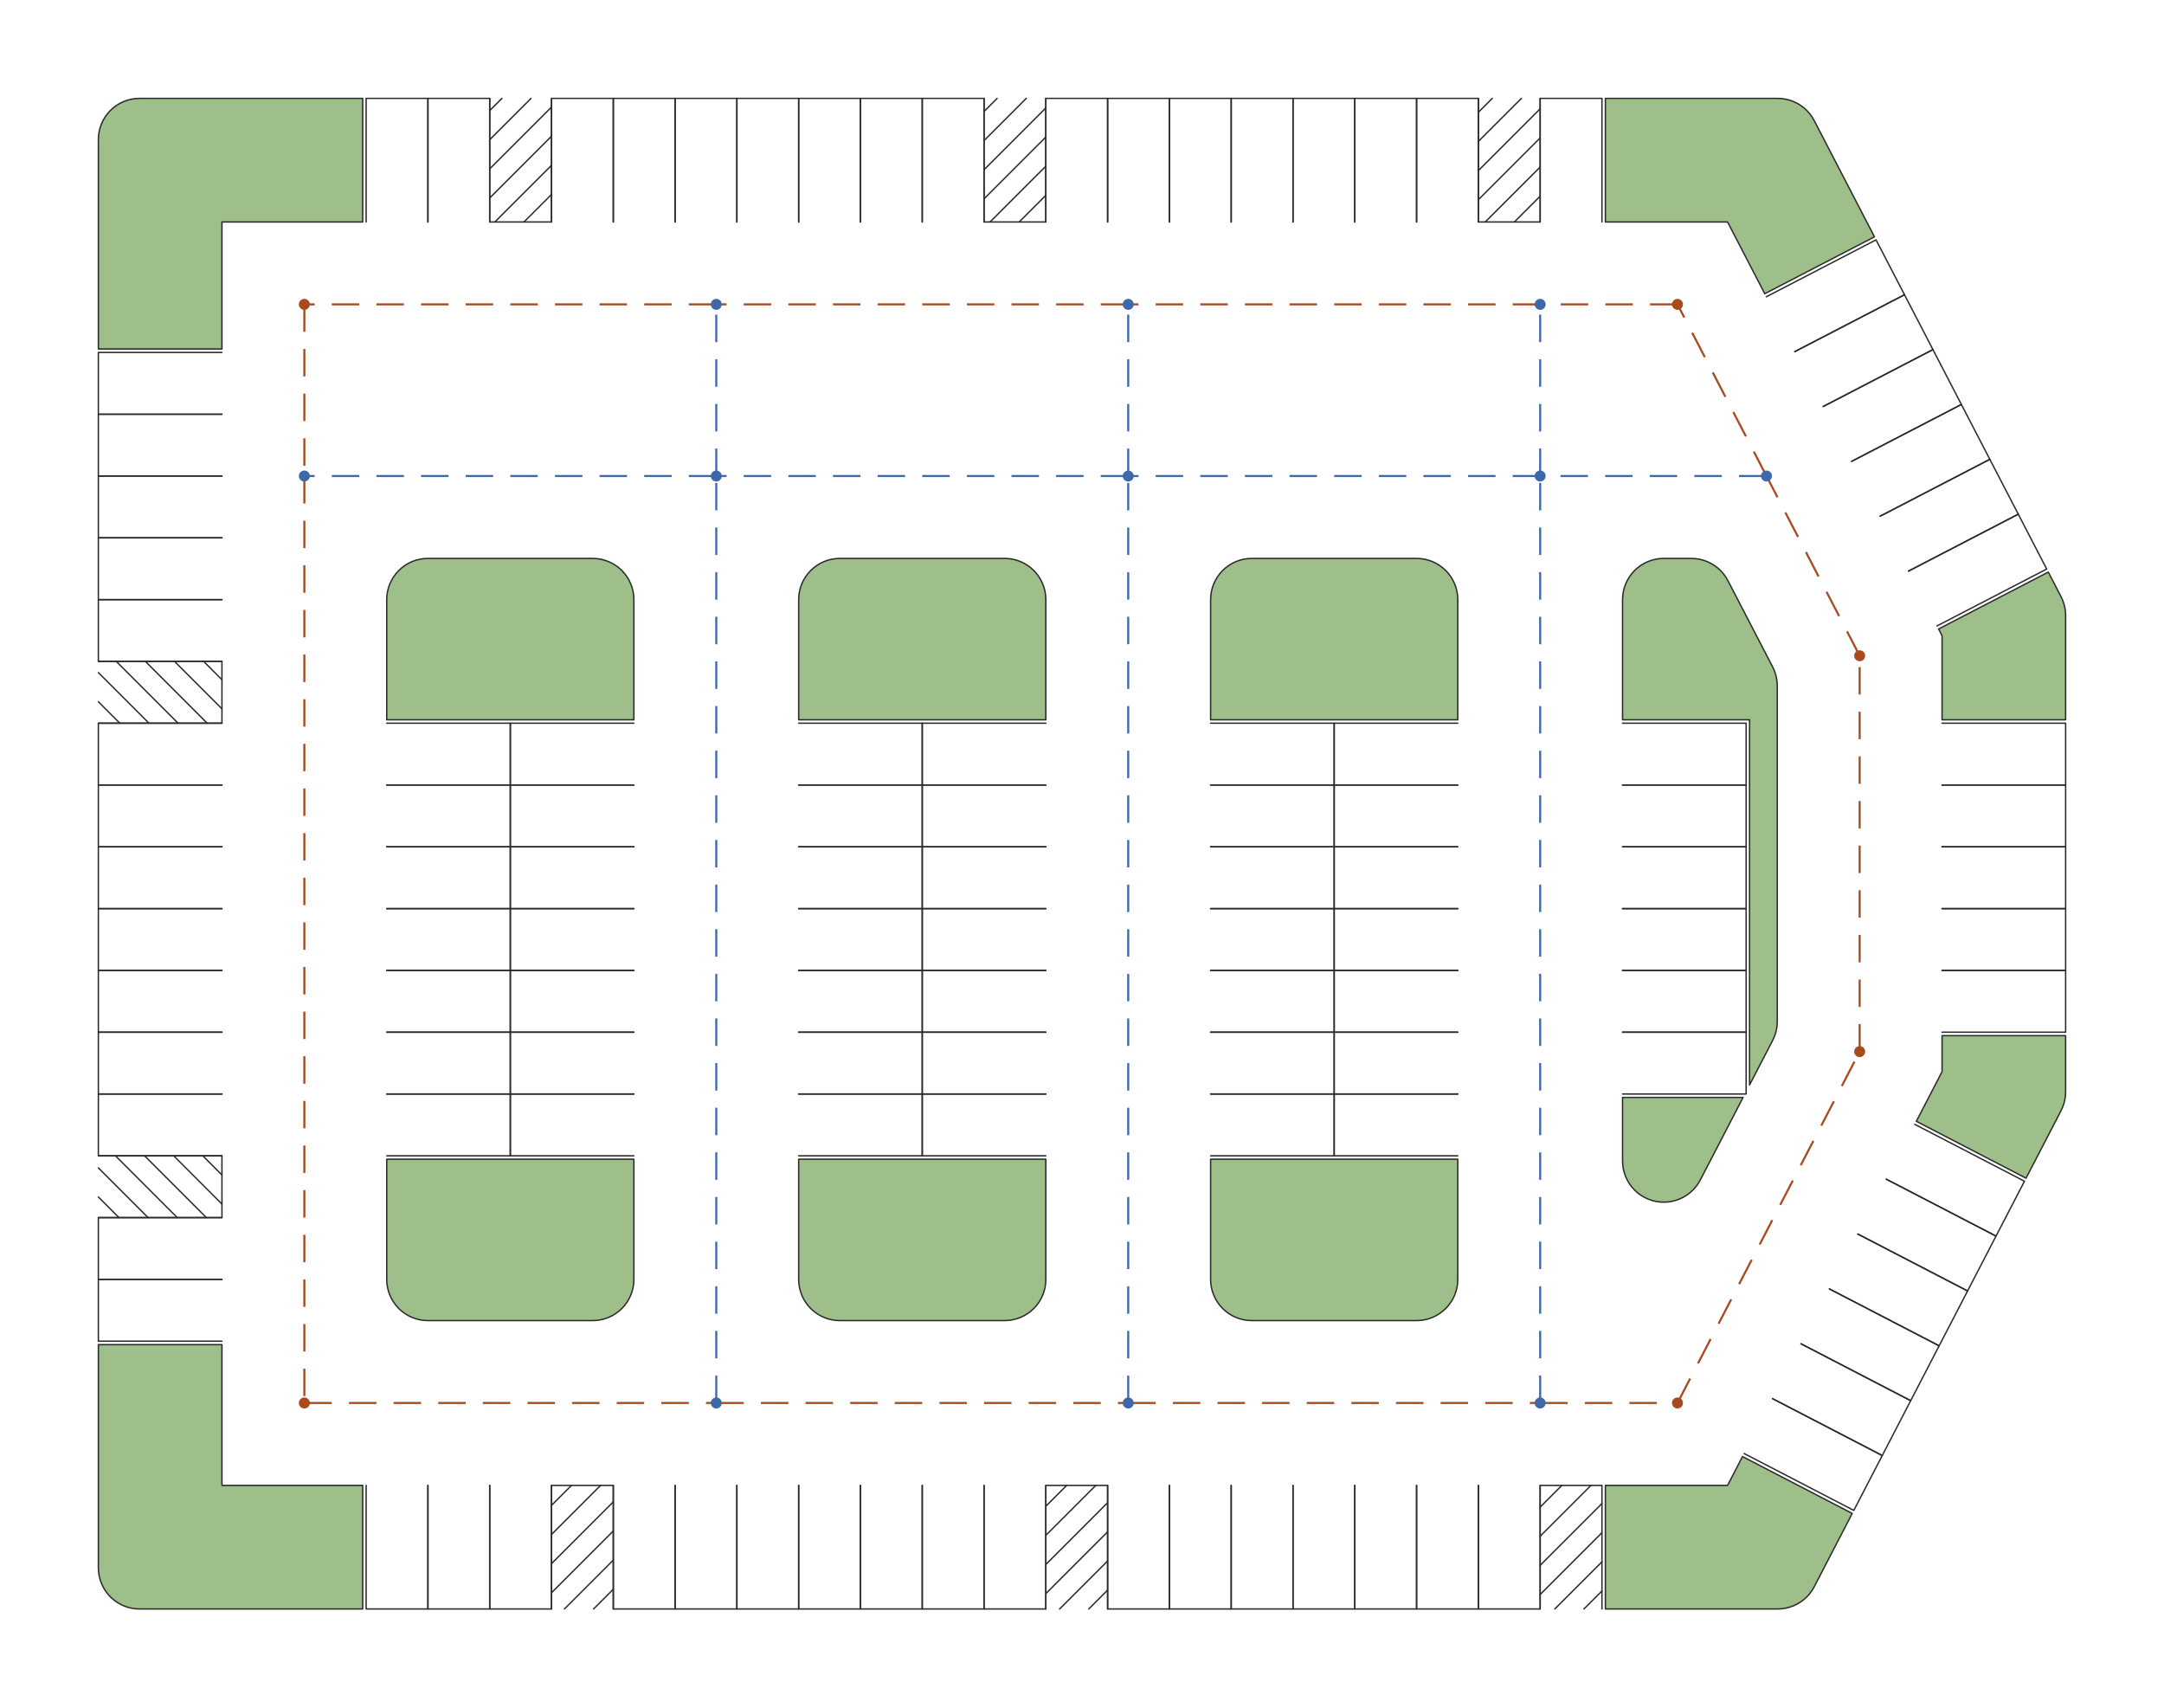
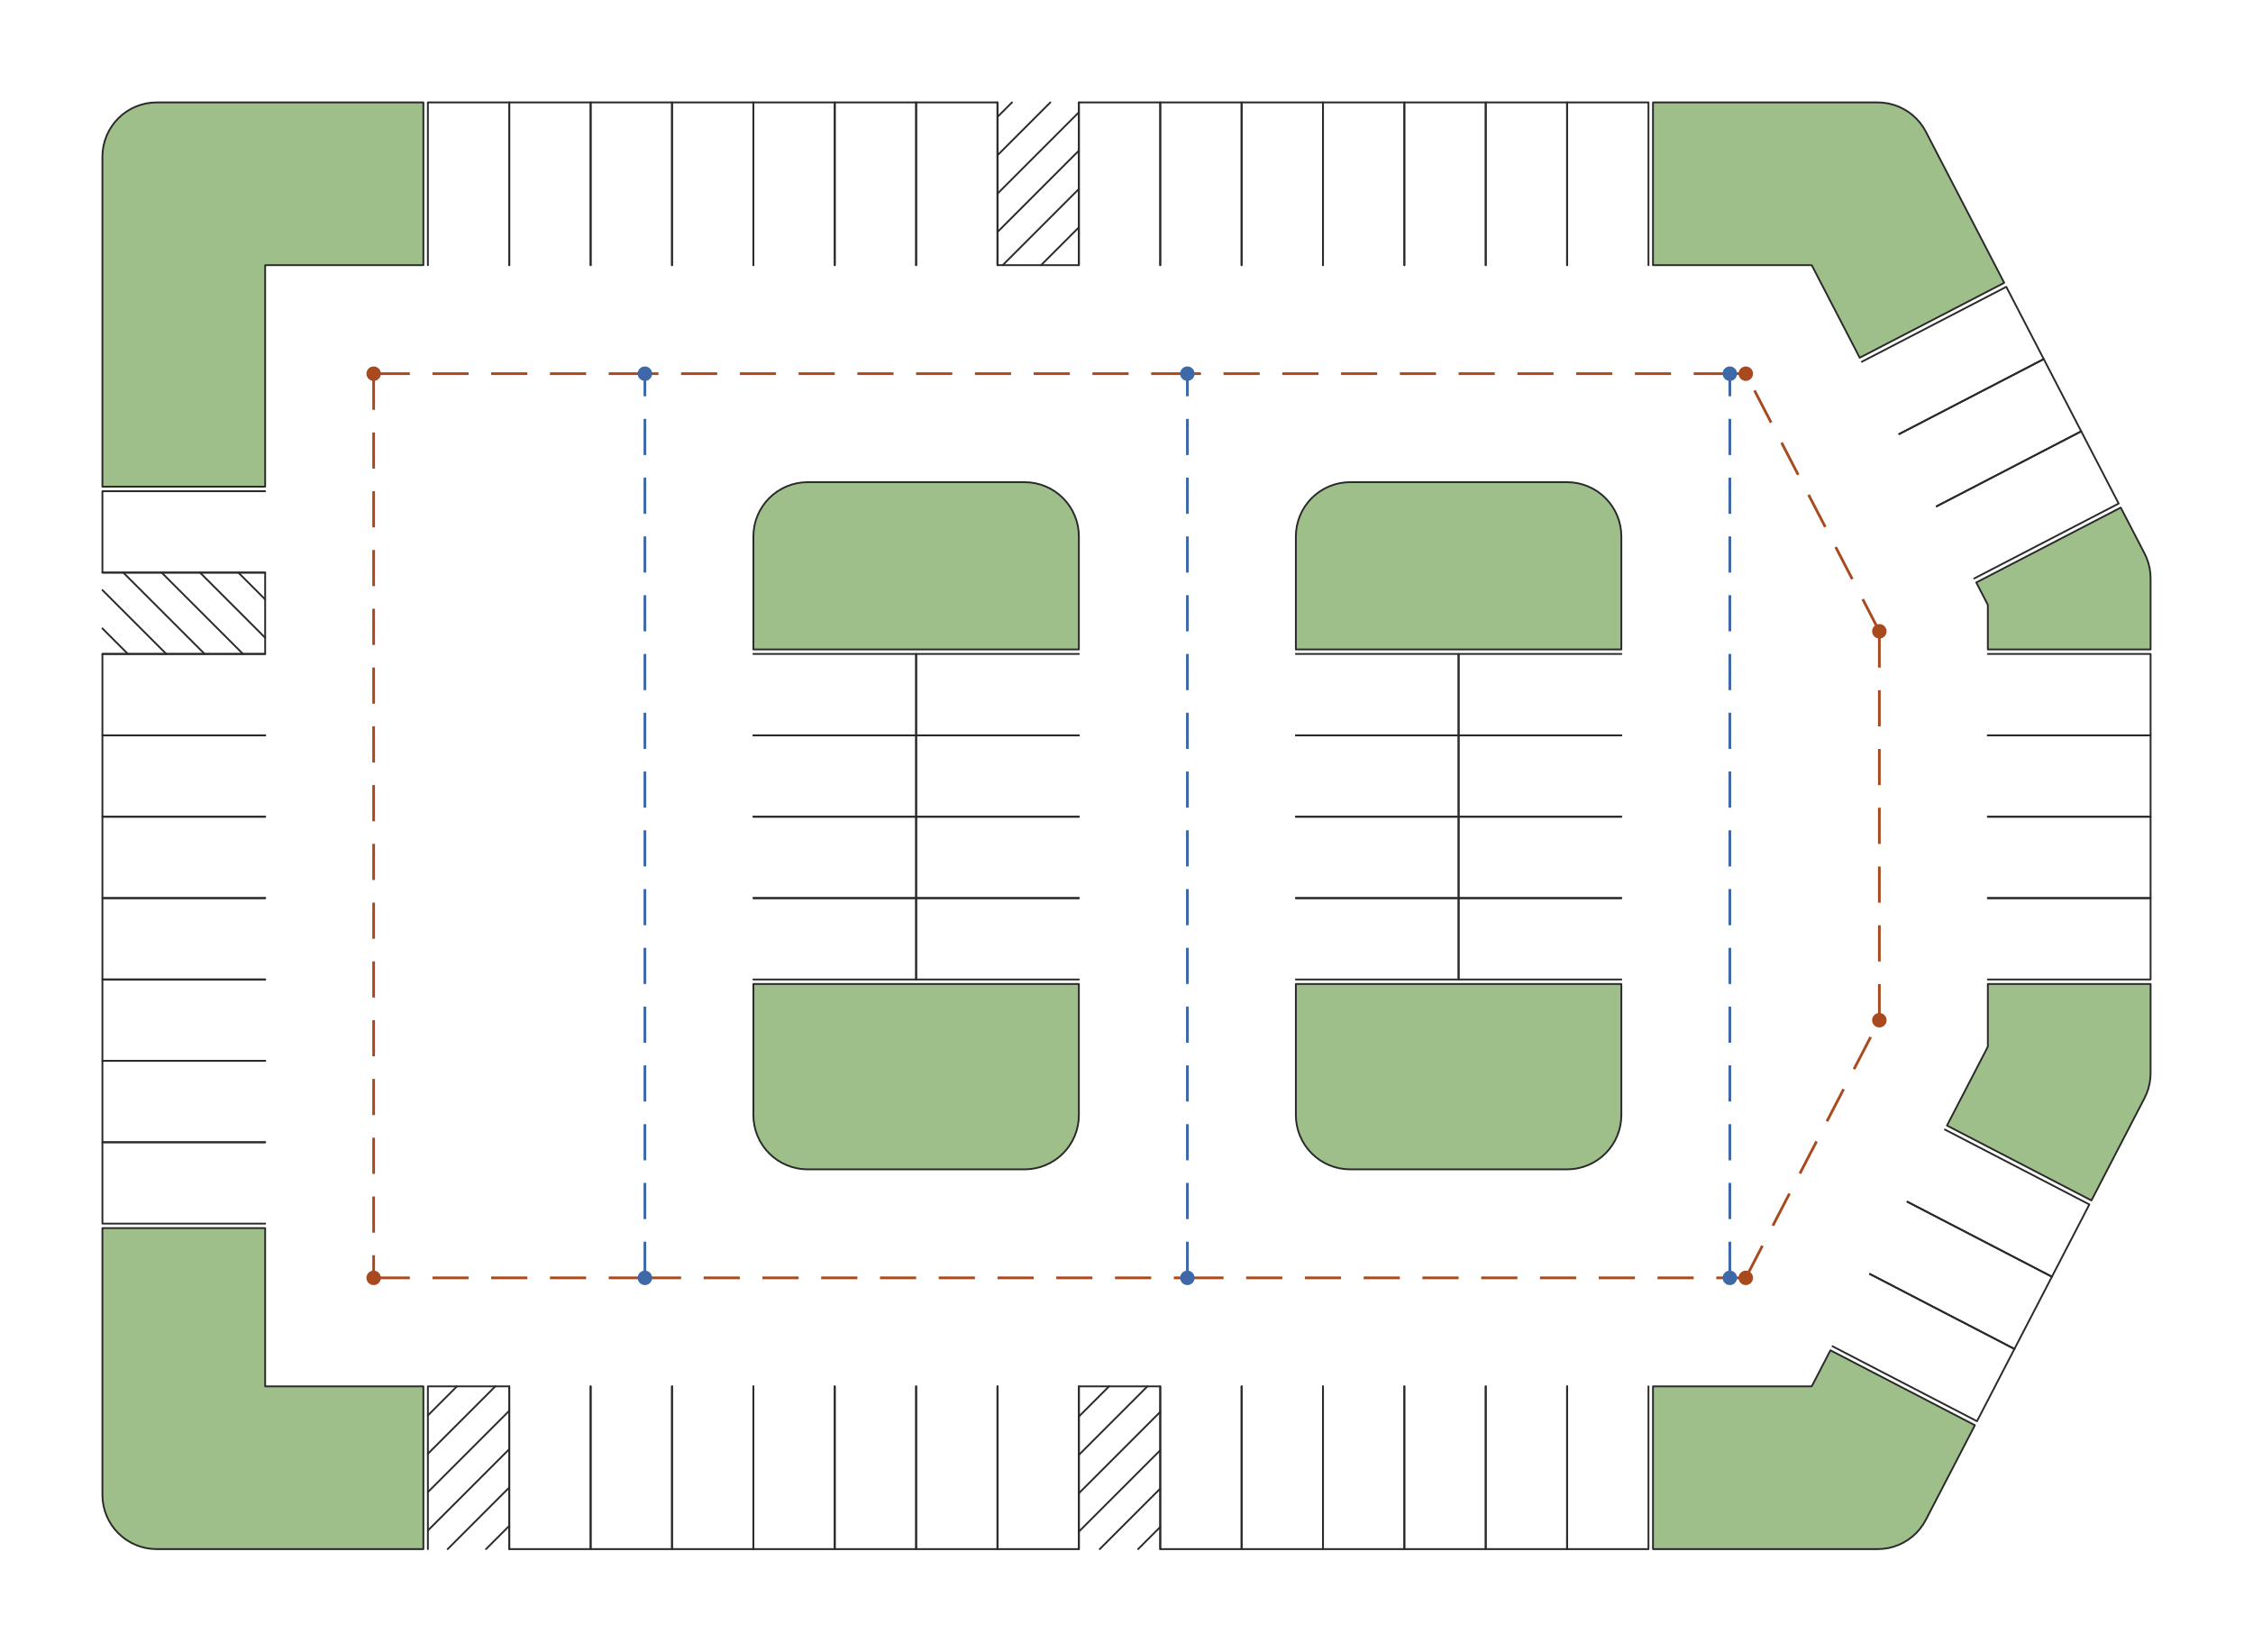
- <svg xmlns="http://www.w3.org/2000/svg" width="630.380" height="497.307" viewBox="-44.327 -44.327 315.190 248.654" preserveAspectRatio="xMidYMid meet">
+ <svg xmlns="http://www.w3.org/2000/svg" width="498.380" height="365.307" viewBox="-11.327 -11.327 249.190 182.654" preserveAspectRatio="xMidYMid meet">
  <style>polygon,polyline,line,path{vector-effect:non-scaling-stroke}</style>
  <defs>
    <marker id="arrow-i" viewBox="0 0 10 10" refX="10" refY="5" markerWidth="6" markerHeight="6" orient="auto-start-reverse">
      <path d="M0 0L10 5L0 10z" fill="#3e68a8" />
    </marker>
    <marker id="arrow-p" viewBox="0 0 10 10" refX="10" refY="5" markerWidth="6" markerHeight="6" orient="auto-start-reverse">
      <path d="M0 0L10 5L0 10z" fill="#a84a1e" />
    </marker>
  </defs>
  <g transform="translate(0,160) scale(1,-1)">
    <g id="islands" fill="#9fbf8a" fill-rule="evenodd" stroke="none">
-       <path d="M-30 8.500 L-30 -24 L-29.971 -24.588 L-29.885 -25.171 L-29.742 -25.742 L-29.543 -26.296 L-29.292 -26.828 L-28.989 -27.333 L-28.638 -27.806 L-28.243 -28.243 L-27.806 -28.638 L-27.333 -28.989 L-26.828 -29.292 L-26.296 -29.543 L-25.742 -29.742 L-25.171 -29.885 L-24.588 -29.971 L-24 -30 L8.500 -30 L8.500 -12 L-11.853 -12 L-11.993 -11.993 L-12 -11.853 L-12 8.500 Z" />
-       <path d="M-30 184 L-30 153.500 L-12 153.500 L-12 171.853 L-11.993 171.993 L-11.853 172 L8.500 172 L8.500 190 L-24 190 L-24.588 189.971 L-25.171 189.885 L-25.742 189.742 L-26.296 189.543 L-26.828 189.292 L-27.333 188.989 L-27.806 188.638 L-28.243 188.243 L-28.638 187.806 L-28.989 187.333 L-29.292 186.828 L-29.543 186.296 L-29.742 185.742 L-29.885 185.171 L-29.971 184.588 Z" />
-       <path d="M189.500 -12 L189.500 -30 L214.590 -30 L215.185 -29.970 L215.774 -29.882 L216.351 -29.736 L216.911 -29.533 L217.448 -29.275 L217.957 -28.966 L218.433 -28.608 L218.871 -28.204 L219.267 -27.759 L219.616 -27.276 L219.916 -26.762 L225.452 -16.087 L209.472 -7.801 L207.364 -11.868 L207.291 -11.993 L207.146 -12 Z" />
-       <path d="M189.500 190 L189.500 172 L207.146 172 L207.291 171.993 L207.364 171.868 L210.653 165.524 L212.713 161.551 L228.693 169.837 L219.916 186.762 L219.616 187.276 L219.267 187.759 L218.871 188.204 L218.433 188.608 L217.957 188.966 L217.448 189.275 L216.911 189.533 L216.351 189.736 L215.774 189.882 L215.185 189.970 L214.590 190 Z" />
-       <path d="M237.189 45.652 L234.790 41.025 L250.770 32.740 L255.863 42.562 L256.102 43.084 L256.291 43.625 L256.427 44.183 L256.509 44.751 L256.536 45.324 L256.536 53.500 L238.536 53.500 L238.536 48.394 L238.530 48.252 L238.470 48.123 Z" />
-       <path d="M254.010 121.011 L238.031 112.725 L238.470 111.877 L238.530 111.748 L238.536 111.606 L238.536 99.500 L256.536 99.500 L256.536 114.676 L256.509 115.249 L256.427 115.817 L256.291 116.375 L256.102 116.916 L255.863 117.438 Z" />
-       <path d="M12 35.500 L12 18 L12.029 17.412 L12.115 16.829 L12.258 16.258 L12.457 15.704 L12.708 15.172 L13.011 14.667 L13.362 14.194 L13.757 13.757 L14.194 13.362 L14.667 13.011 L15.172 12.708 L15.704 12.457 L16.258 12.258 L16.829 12.115 L17.412 12.029 L18 12 L42 12 L42.588 12.029 L43.171 12.115 L43.742 12.258 L44.296 12.457 L44.828 12.708 L45.333 13.011 L45.806 13.362 L46.243 13.757 L46.638 14.194 L46.989 14.667 L47.292 15.172 L47.543 15.704 L47.742 16.258 L47.885 16.829 L47.971 17.412 L48 18 L48 35.500 Z" />
-       <path d="M12 117 L12 99.500 L48 99.500 L48 117 L47.971 117.588 L47.885 118.171 L47.742 118.742 L47.543 119.296 L47.292 119.828 L46.989 120.333 L46.638 120.806 L46.243 121.243 L45.806 121.638 L45.333 121.989 L44.828 122.292 L44.296 122.543 L43.742 122.742 L43.171 122.885 L42.588 122.971 L42 123 L18 123 L17.412 122.971 L16.829 122.885 L16.258 122.742 L15.704 122.543 L15.172 122.292 L14.667 121.989 L14.194 121.638 L13.757 121.243 L13.362 120.806 L13.011 120.333 L12.708 119.828 L12.457 119.296 L12.258 118.742 L12.115 118.171 L12.029 117.588 Z" />
-       <path d="M72 35.500 L72 18 L72.029 17.412 L72.115 16.829 L72.258 16.258 L72.457 15.704 L72.708 15.172 L73.011 14.667 L73.362 14.194 L73.757 13.757 L74.194 13.362 L74.667 13.011 L75.172 12.708 L75.704 12.457 L76.258 12.258 L76.829 12.115 L77.412 12.029 L78 12 L102 12 L102.588 12.029 L103.171 12.115 L103.742 12.258 L104.296 12.457 L104.828 12.708 L105.333 13.011 L105.806 13.362 L106.243 13.757 L106.638 14.194 L106.989 14.667 L107.292 15.172 L107.543 15.704 L107.742 16.258 L107.885 16.829 L107.971 17.412 L108 18 L108 35.500 Z" />
-       <path d="M72 117 L72 99.500 L108 99.500 L108 117 L107.971 117.588 L107.885 118.171 L107.742 118.742 L107.543 119.296 L107.292 119.828 L106.989 120.333 L106.638 120.806 L106.243 121.243 L105.806 121.638 L105.333 121.989 L104.828 122.292 L104.296 122.543 L103.742 122.742 L103.171 122.885 L102.588 122.971 L102 123 L78 123 L77.412 122.971 L76.829 122.885 L76.258 122.742 L75.704 122.543 L75.172 122.292 L74.667 121.989 L74.194 121.638 L73.757 121.243 L73.362 120.806 L73.011 120.333 L72.708 119.828 L72.457 119.296 L72.258 118.742 L72.115 118.171 L72.029 117.588 Z" />
-       <path d="M132 35.500 L132 18 L132.029 17.412 L132.115 16.829 L132.258 16.258 L132.457 15.704 L132.708 15.172 L133.011 14.667 L133.362 14.194 L133.757 13.757 L134.194 13.362 L134.667 13.011 L135.172 12.708 L135.704 12.457 L136.258 12.258 L136.829 12.115 L137.412 12.029 L138 12 L162 12 L162.588 12.029 L163.171 12.115 L163.742 12.258 L164.296 12.457 L164.828 12.708 L165.333 13.011 L165.806 13.362 L166.243 13.757 L166.638 14.194 L166.989 14.667 L167.292 15.172 L167.543 15.704 L167.742 16.258 L167.885 16.829 L167.971 17.412 L168 18 L168 35.500 Z" />
-       <path d="M132 117 L132 99.500 L168 99.500 L168 117 L167.971 117.588 L167.885 118.171 L167.742 118.742 L167.543 119.296 L167.292 119.828 L166.989 120.333 L166.638 120.806 L166.243 121.243 L165.806 121.638 L165.333 121.989 L164.828 122.292 L164.296 122.543 L163.742 122.742 L163.171 122.885 L162.588 122.971 L162 123 L138 123 L137.412 122.971 L136.829 122.885 L136.258 122.742 L135.704 122.543 L135.172 122.292 L134.667 121.989 L134.194 121.638 L133.757 121.243 L133.362 120.806 L133.011 120.333 L132.708 119.828 L132.457 119.296 L132.258 118.742 L132.115 118.171 L132.029 117.588 Z" />
-       <path d="M192 44.500 L192 35.246 L192.029 34.655 L192.116 34.070 L192.261 33.496 L192.461 32.939 L192.715 32.405 L193.020 31.898 L193.374 31.424 L193.773 30.987 L194.213 30.592 L194.690 30.242 L195.199 29.940 L195.735 29.690 L196.293 29.494 L196.868 29.354 L197.453 29.271 L198.044 29.246 L198.635 29.279 L199.220 29.371 L199.792 29.520 L200.347 29.724 L200.880 29.982 L201.384 30.291 L201.856 30.649 L202.290 31.051 L202.682 31.493 L203.029 31.973 L203.327 32.484 L209.557 44.500 Z" />
-       <path d="M192 117 L192 99.500 L210.500 99.500 L210.500 46.318 L213.863 52.804 L214.102 53.325 L214.291 53.867 L214.427 54.425 L214.509 54.992 L214.536 55.566 L214.536 104.434 L214.509 105.008 L214.427 105.575 L214.291 106.133 L214.102 106.675 L213.863 107.196 L207.347 119.762 L207.047 120.276 L206.698 120.759 L206.302 121.204 L205.864 121.608 L205.388 121.966 L204.879 122.275 L204.342 122.533 L203.782 122.736 L203.205 122.882 L202.616 122.970 L202.021 123 L198 123 L197.412 122.971 L196.829 122.885 L196.258 122.742 L195.704 122.543 L195.172 122.292 L194.667 121.989 L194.194 121.638 L193.757 121.243 L193.362 120.806 L193.011 120.333 L192.708 119.828 L192.457 119.296 L192.258 118.742 L192.115 118.171 L192.029 117.588 Z" />
+       <path d="M0 35.500 L0 6 L0.029 5.412 L0.115 4.829 L0.258 4.258 L0.457 3.704 L0.708 3.172 L1.011 2.667 L1.362 2.194 L1.757 1.757 L2.194 1.362 L2.667 1.011 L3.172 0.708 L3.704 0.457 L4.258 0.258 L4.829 0.115 L5.412 0.029 L6 0 L35.500 0 L35.500 18 L18.147 18 L18.007 18.007 L18 18.147 L18 35.500 Z" />
+       <path d="M0 154 L0 117.500 L18 117.500 L18 141.853 L18.007 141.993 L18.147 142 L35.500 142 L35.500 160 L6 160 L5.412 159.971 L4.829 159.885 L4.258 159.742 L3.704 159.543 L3.172 159.292 L2.667 158.989 L2.194 158.638 L1.757 158.243 L1.362 157.806 L1.011 157.333 L0.708 156.828 L0.457 156.296 L0.258 155.742 L0.115 155.171 L0.029 154.588 Z" />
+       <path d="M171.500 18 L171.500 0 L196.353 0 L196.947 0.030 L197.536 0.118 L198.114 0.264 L198.674 0.467 L199.211 0.725 L199.720 1.034 L200.196 1.392 L200.634 1.796 L201.029 2.241 L201.379 2.724 L201.679 3.238 L207.105 13.702 L191.126 21.988 L189.126 18.132 L189.053 18.007 L188.909 18 Z" />
+       <path d="M171.500 160 L171.500 142 L188.909 142 L189.053 141.993 L189.126 141.868 L192.416 135.524 L194.366 131.762 L210.346 140.048 L201.679 156.762 L201.379 157.276 L201.029 157.759 L200.634 158.204 L200.196 158.608 L199.720 158.966 L199.211 159.275 L198.674 159.533 L198.114 159.736 L197.536 159.882 L196.947 159.970 L196.353 160 Z" />
+       <path d="M207.189 52.968 L204.015 46.845 L219.994 38.560 L225.863 49.878 L226.102 50.399 L226.291 50.941 L226.427 51.498 L226.509 52.066 L226.536 52.639 L226.536 62.500 L208.536 62.500 L208.536 55.709 L208.530 55.567 L208.470 55.438 Z" />
+       <path d="M223.235 115.191 L207.255 106.905 L208.470 104.562 L208.530 104.433 L208.536 104.291 L208.536 99.500 L226.536 99.500 L226.536 107.361 L226.509 107.934 L226.427 108.502 L226.291 109.059 L226.102 109.601 L225.863 110.122 Z" />
+       <path d="M72 62.500 L72 48 L72.029 47.412 L72.115 46.829 L72.258 46.258 L72.457 45.704 L72.708 45.172 L73.011 44.667 L73.362 44.194 L73.757 43.757 L74.194 43.362 L74.667 43.011 L75.172 42.708 L75.704 42.457 L76.258 42.258 L76.829 42.115 L77.412 42.029 L78 42 L102 42 L102.588 42.029 L103.171 42.115 L103.742 42.258 L104.296 42.457 L104.828 42.708 L105.333 43.011 L105.806 43.362 L106.243 43.757 L106.638 44.194 L106.989 44.667 L107.292 45.172 L107.543 45.704 L107.742 46.258 L107.885 46.829 L107.971 47.412 L108 48 L108 62.500 Z" />
+       <path d="M72 112 L72 99.500 L108 99.500 L108 112 L107.971 112.588 L107.885 113.171 L107.742 113.742 L107.543 114.296 L107.292 114.828 L106.989 115.333 L106.638 115.806 L106.243 116.243 L105.806 116.638 L105.333 116.989 L104.828 117.292 L104.296 117.543 L103.742 117.742 L103.171 117.885 L102.588 117.971 L102 118 L78 118 L77.412 117.971 L76.829 117.885 L76.258 117.742 L75.704 117.543 L75.172 117.292 L74.667 116.989 L74.194 116.638 L73.757 116.243 L73.362 115.806 L73.011 115.333 L72.708 114.828 L72.457 114.296 L72.258 113.742 L72.115 113.171 L72.029 112.588 Z" />
+       <path d="M132 62.500 L132 48 L132.029 47.412 L132.115 46.829 L132.258 46.258 L132.457 45.704 L132.708 45.172 L133.011 44.667 L133.362 44.194 L133.757 43.757 L134.194 43.362 L134.667 43.011 L135.172 42.708 L135.704 42.457 L136.258 42.258 L136.829 42.115 L137.412 42.029 L138 42 L162 42 L162.588 42.029 L163.171 42.115 L163.742 42.258 L164.296 42.457 L164.828 42.708 L165.333 43.011 L165.806 43.362 L166.243 43.757 L166.638 44.194 L166.989 44.667 L167.292 45.172 L167.543 45.704 L167.742 46.258 L167.885 46.829 L167.971 47.412 L168 48 L168 62.500 Z" />
+       <path d="M132 112 L132 99.500 L168 99.500 L168 112 L167.971 112.588 L167.885 113.171 L167.742 113.742 L167.543 114.296 L167.292 114.828 L166.989 115.333 L166.638 115.806 L166.243 116.243 L165.806 116.638 L165.333 116.989 L164.828 117.292 L164.296 117.543 L163.742 117.742 L163.171 117.885 L162.588 117.971 L162 118 L138 118 L137.412 117.971 L136.829 117.885 L136.258 117.742 L135.704 117.543 L135.172 117.292 L134.667 116.989 L134.194 116.638 L133.757 116.243 L133.362 115.806 L133.011 115.333 L132.708 114.828 L132.457 114.296 L132.258 113.742 L132.115 113.171 L132.029 112.588 Z" />
    </g>
    <g id="stalls" stroke="none">
</g>
    <g id="paint" fill="none" stroke="#2a2a2a" stroke-width="0.4" stroke-linecap="round" stroke-linejoin="round">
-       <polyline points="189,172 189,190 180,190 180,172" />
-       <polyline points="171,190 171,172 180,172 180,190" />
-       <polyline points="171,172 171,190 162,190 162,172" />
-       <polyline points="162,172 162,190 153,190 153,172" />
-       <polyline points="153,172 153,190 144,190 144,172" />
-       <polyline points="144,172 144,190 135,190 135,172" />
-       <polyline points="135,172 135,190 126,190 126,172" />
-       <polyline points="126,172 126,190 117,190 117,172" />
-       <polyline points="117,172 117,190 108,190 108,172" />
-       <polyline points="99,190 99,172 108,172 108,190" />
-       <polyline points="99,172 99,190 90,190 90,172" />
-       <polyline points="90,172 90,190 81,190 81,172" />
-       <polyline points="81,172 81,190 72,190 72,172" />
-       <polyline points="72,172 72,190 63,190 63,172" />
-       <polyline points="63,172 63,190 54,190 54,172" />
-       <polyline points="54,172 54,190 45,190 45,172" />
-       <polyline points="45,172 45,190 36,190 36,172" />
-       <polyline points="27,190 27,172 36,172 36,190" />
-       <polyline points="27,172 27,190 18,190 18,172" />
-       <polyline points="18,172 18,190 9,190 9,172" />
-       <polyline points="9,-12 9,-30 18,-30 18,-12" />
-       <polyline points="18,-12 18,-30 27,-30 27,-12" />
-       <polyline points="27,-12 27,-30 36,-30 36,-12" />
-       <polyline points="45,-30 45,-12 36,-12 36,-30" />
-       <polyline points="45,-12 45,-30 54,-30 54,-12" />
-       <polyline points="54,-12 54,-30 63,-30 63,-12" />
-       <polyline points="63,-12 63,-30 72,-30 72,-12" />
-       <polyline points="72,-12 72,-30 81,-30 81,-12" />
-       <polyline points="81,-12 81,-30 90,-30 90,-12" />
-       <polyline points="90,-12 90,-30 99,-30 99,-12" />
-       <polyline points="99,-12 99,-30 108,-30 108,-12" />
-       <polyline points="117,-30 117,-12 108,-12 108,-30" />
-       <polyline points="117,-12 117,-30 126,-30 126,-12" />
-       <polyline points="126,-12 126,-30 135,-30 135,-12" />
-       <polyline points="135,-12 135,-30 144,-30 144,-12" />
-       <polyline points="144,-12 144,-30 153,-30 153,-12" />
-       <polyline points="153,-12 153,-30 162,-30 162,-12" />
-       <polyline points="162,-12 162,-30 171,-30 171,-12" />
-       <polyline points="171,-12 171,-30 180,-30 180,-12" />
-       <polyline points="189,-30 189,-12 180,-12 180,-30" />
-       <polyline points="-12,153 -30,153 -30,144 -12,144" />
-       <polyline points="-12,144 -30,144 -30,135 -12,135" />
-       <polyline points="-12,135 -30,135 -30,126 -12,126" />
-       <polyline points="-12,126 -30,126 -30,117 -12,117" />
-       <polyline points="-12,117 -30,117 -30,108 -12,108" />
-       <polyline points="-30,99 -12,99 -12,108 -30,108" />
-       <polyline points="-12,99 -30,99 -30,90 -12,90" />
-       <polyline points="-12,90 -30,90 -30,81 -12,81" />
-       <polyline points="-12,81 -30,81 -30,72 -12,72" />
-       <polyline points="-12,72 -30,72 -30,63 -12,63" />
-       <polyline points="-12,63 -30,63 -30,54 -12,54" />
-       <polyline points="-12,54 -30,54 -30,45 -12,45" />
-       <polyline points="-12,45 -30,45 -30,36 -12,36" />
-       <polyline points="-30,27 -12,27 -12,36 -30,36" />
-       <polyline points="-12,27 -30,27 -30,18 -12,18" />
-       <polyline points="-12,18 -30,18 -30,9 -12,9" />
-       <polyline points="12,36 30,36 30,45 12,45" />
-       <polyline points="12,45 30,45 30,54 12,54" />
-       <polyline points="12,54 30,54 30,63 12,63" />
-       <polyline points="12,63 30,63 30,72 12,72" />
-       <polyline points="12,72 30,72 30,81 12,81" />
-       <polyline points="12,81 30,81 30,90 12,90" />
-       <polyline points="12,90 30,90 30,99 12,99" />
-       <polyline points="48,99 30,99 30,90 48,90" />
-       <polyline points="48,90 30,90 30,81 48,81" />
-       <polyline points="48,81 30,81 30,72 48,72" />
-       <polyline points="48,72 30,72 30,63 48,63" />
-       <polyline points="48,63 30,63 30,54 48,54" />
-       <polyline points="48,54 30,54 30,45 48,45" />
-       <polyline points="48,45 30,45 30,36 48,36" />
-       <polyline points="72,36 90,36 90,45 72,45" />
-       <polyline points="72,45 90,45 90,54 72,54" />
-       <polyline points="72,54 90,54 90,63 72,63" />
+       <polyline points="171,142 171,160 162,160 162,142" />
+       <polyline points="162,142 162,160 153,160 153,142" />
+       <polyline points="153,142 153,160 144,160 144,142" />
+       <polyline points="144,142 144,160 135,160 135,142" />
+       <polyline points="135,142 135,160 126,160 126,142" />
+       <polyline points="126,142 126,160 117,160 117,142" />
+       <polyline points="117,142 117,160 108,160 108,142" />
+       <polyline points="99,160 99,142 108,142 108,160" />
+       <polyline points="99,142 99,160 90,160 90,142" />
+       <polyline points="90,142 90,160 81,160 81,142" />
+       <polyline points="81,142 81,160 72,160 72,142" />
+       <polyline points="72,142 72,160 63,160 63,142" />
+       <polyline points="63,142 63,160 54,160 54,142" />
+       <polyline points="54,142 54,160 45,160 45,142" />
+       <polyline points="45,142 45,160 36,160 36,142" />
+       <polyline points="45,0 45,18 36,18 36,0" />
+       <polyline points="45,18 45,0 54,0 54,18" />
+       <polyline points="54,18 54,0 63,0 63,18" />
+       <polyline points="63,18 63,0 72,0 72,18" />
+       <polyline points="72,18 72,0 81,0 81,18" />
+       <polyline points="81,18 81,0 90,0 90,18" />
+       <polyline points="90,18 90,0 99,0 99,18" />
+       <polyline points="99,18 99,0 108,0 108,18" />
+       <polyline points="117,0 117,18 108,18 108,0" />
+       <polyline points="117,18 117,0 126,0 126,18" />
+       <polyline points="126,18 126,0 135,0 135,18" />
+       <polyline points="135,18 135,0 144,0 144,18" />
+       <polyline points="144,18 144,0 153,0 153,18" />
+       <polyline points="153,18 153,0 162,0 162,18" />
+       <polyline points="162,18 162,0 171,0 171,18" />
+       <polyline points="18,117 0,117 0,108 18,108" />
+       <polyline points="0,99 18,99 18,108 0,108" />
+       <polyline points="18,99 0,99 0,90 18,90" />
+       <polyline points="18,90 0,90 0,81 18,81" />
+       <polyline points="18,81 0,81 0,72 18,72" />
+       <polyline points="18,72 0,72 0,63 18,63" />
+       <polyline points="18,63 0,63 0,54 18,54" />
+       <polyline points="18,54 0,54 0,45 18,45" />
+       <polyline points="18,45 0,45 0,36 18,36" />
      <polyline points="72,63 90,63 90,72 72,72" />
      <polyline points="72,72 90,72 90,81 72,81" />
      <polyline points="72,81 90,81 90,90 72,90" />
      <polyline points="72,90 90,90 90,99 72,99" />
      <polyline points="108,99 90,99 90,90 108,90" />
      <polyline points="108,90 90,90 90,81 108,81" />
      <polyline points="108,81 90,81 90,72 108,72" />
      <polyline points="108,72 90,72 90,63 108,63" />
-       <polyline points="108,63 90,63 90,54 108,54" />
-       <polyline points="108,54 90,54 90,45 108,45" />
-       <polyline points="108,45 90,45 90,36 108,36" />
-       <polyline points="132,36 150,36 150,45 132,45" />
-       <polyline points="132,45 150,45 150,54 132,54" />
-       <polyline points="132,54 150,54 150,63 132,63" />
      <polyline points="132,63 150,63 150,72 132,72" />
      <polyline points="132,72 150,72 150,81 132,81" />
      <polyline points="132,81 150,81 150,90 132,90" />
      <polyline points="132,90 150,90 150,99 132,99" />
      <polyline points="168,99 150,99 150,90 168,90" />
      <polyline points="168,90 150,90 150,81 168,81" />
      <polyline points="168,81 150,81 150,72 168,72" />
      <polyline points="168,72 150,72 150,63 168,63" />
-       <polyline points="168,63 150,63 150,54 168,54" />
-       <polyline points="168,54 150,54 150,45 168,45" />
-       <polyline points="168,45 150,45 150,36 168,36" />
-       <polyline points="192,45 210,45 210,54 192,54" />
-       <polyline points="192,54 210,54 210,63 192,63" />
-       <polyline points="192,63 210,63 210,72 192,72" />
-       <polyline points="192,72 210,72 210,81 192,81" />
-       <polyline points="192,81 210,81 210,90 192,90" />
-       <polyline points="192,90 210,90 210,99 192,99" />
-       <polyline points="209.702,-7.357 225.682,-15.643 229.825,-7.653 213.845,0.633" />
-       <polyline points="213.845,0.633 229.825,-7.653 233.968,0.337 217.988,8.622" />
-       <polyline points="217.988,8.622 233.968,0.337 238.111,8.326 222.131,16.612" />
-       <polyline points="222.131,16.612 238.111,8.326 242.254,16.316 226.274,24.602" />
-       <polyline points="226.274,24.602 242.254,16.316 246.397,24.306 230.417,32.592" />
-       <polyline points="230.417,32.592 246.397,24.306 250.540,32.296 234.560,40.581" />
-       <polyline points="237.801,113.169 253.780,121.455 249.637,129.444 233.658,121.158" />
-       <polyline points="233.658,121.158 249.637,129.444 245.494,137.434 229.515,129.148" />
-       <polyline points="229.515,129.148 245.494,137.434 241.351,145.424 225.372,137.138" />
-       <polyline points="225.372,137.138 241.351,145.424 237.209,153.414 221.229,145.128" />
-       <polyline points="221.229,145.128 237.209,153.414 233.066,161.403 217.086,153.117" />
-       <polyline points="217.086,153.117 233.066,161.403 228.923,169.393 212.943,161.107" />
-       <polyline points="238.536,54 256.536,54 256.536,63 238.536,63" />
-       <polyline points="238.536,63 256.536,63 256.536,72 238.536,72" />
-       <polyline points="238.536,72 256.536,72 256.536,81 238.536,81" />
-       <polyline points="238.536,81 256.536,81 256.536,90 238.536,90" />
-       <polyline points="238.536,90 256.536,90 256.536,99 238.536,99" />
-       <line x1="173.029" y1="190" x2="171" y2="187.971" />
-       <line x1="177.272" y1="190" x2="171" y2="183.728" />
-       <line x1="180" y1="188.485" x2="171" y2="179.485" />
-       <line x1="180" y1="184.243" x2="171" y2="175.243" />
-       <line x1="180" y1="180" x2="172" y2="172" />
-       <line x1="180" y1="175.757" x2="176.243" y2="172" />
-       <line x1="100.905" y1="190" x2="99" y2="188.095" />
-       <line x1="105.147" y1="190" x2="99" y2="183.853" />
-       <line x1="108" y1="188.610" x2="99" y2="179.610" />
-       <line x1="108" y1="184.368" x2="99" y2="175.368" />
-       <line x1="108" y1="180.125" x2="99.875" y2="172" />
-       <line x1="108" y1="175.882" x2="104.118" y2="172" />
-       <line x1="28.780" y1="190" x2="27" y2="188.220" />
-       <line x1="33.022" y1="190" x2="27" y2="183.978" />
-       <line x1="36" y1="188.735" x2="27" y2="179.735" />
-       <line x1="36" y1="184.492" x2="27" y2="175.492" />
-       <line x1="36" y1="180.250" x2="27.750" y2="172" />
-       <line x1="36" y1="176.007" x2="31.993" y2="172" />
-       <line x1="42.125" y1="-30" x2="45" y2="-27.125" />
-       <line x1="37.882" y1="-30" x2="45" y2="-22.882" />
-       <line x1="36" y1="-27.640" x2="45" y2="-18.640" />
-       <line x1="36" y1="-23.397" x2="45" y2="-14.397" />
-       <line x1="36" y1="-19.154" x2="43.154" y2="-12" />
-       <line x1="36" y1="-14.912" x2="38.912" y2="-12" />
-       <line x1="114.250" y1="-30" x2="117" y2="-27.250" />
-       <line x1="110.007" y1="-30" x2="117" y2="-23.007" />
-       <line x1="108" y1="-27.765" x2="117" y2="-18.765" />
-       <line x1="108" y1="-23.522" x2="117" y2="-14.522" />
-       <line x1="108" y1="-19.279" x2="115.279" y2="-12" />
-       <line x1="108" y1="-15.037" x2="111.037" y2="-12" />
-       <line x1="186.375" y1="-30" x2="189" y2="-27.375" />
-       <line x1="182.132" y1="-30" x2="189" y2="-23.132" />
-       <line x1="180" y1="-27.889" x2="189" y2="-18.889" />
-       <line x1="180" y1="-23.647" x2="189" y2="-14.647" />
-       <line x1="180" y1="-19.404" x2="187.404" y2="-12" />
-       <line x1="180" y1="-15.161" x2="183.161" y2="-12" />
-       <line x1="-30" y1="102.125" x2="-26.875" y2="99" />
-       <line x1="-30" y1="106.368" x2="-22.632" y2="99" />
-       <line x1="-27.390" y1="108" x2="-18.390" y2="99" />
-       <line x1="-23.147" y1="108" x2="-14.147" y2="99" />
-       <line x1="-18.905" y1="108" x2="-12" y2="101.095" />
-       <line x1="-14.662" y1="108" x2="-12" y2="105.338" />
-       <line x1="-30" y1="30" x2="-27" y2="27" />
-       <line x1="-30" y1="34.243" x2="-22.757" y2="27" />
-       <line x1="-27.515" y1="36" x2="-18.515" y2="27" />
-       <line x1="-23.272" y1="36" x2="-14.272" y2="27" />
-       <line x1="-19.029" y1="36" x2="-12" y2="28.971" />
-       <line x1="-14.787" y1="36" x2="-12" y2="33.213" />
-       <path d="M-30 8.500 L-30 -24 L-29.971 -24.588 L-29.885 -25.171 L-29.742 -25.742 L-29.543 -26.296 L-29.292 -26.828 L-28.989 -27.333 L-28.638 -27.806 L-28.243 -28.243 L-27.806 -28.638 L-27.333 -28.989 L-26.828 -29.292 L-26.296 -29.543 L-25.742 -29.742 L-25.171 -29.885 L-24.588 -29.971 L-24 -30 L8.500 -30 L8.500 -12 L-11.853 -12 L-11.993 -11.993 L-12 -11.853 L-12 8.500 Z" />
-       <path d="M-30 184 L-30 153.500 L-12 153.500 L-12 171.853 L-11.993 171.993 L-11.853 172 L8.500 172 L8.500 190 L-24 190 L-24.588 189.971 L-25.171 189.885 L-25.742 189.742 L-26.296 189.543 L-26.828 189.292 L-27.333 188.989 L-27.806 188.638 L-28.243 188.243 L-28.638 187.806 L-28.989 187.333 L-29.292 186.828 L-29.543 186.296 L-29.742 185.742 L-29.885 185.171 L-29.971 184.588 Z" />
-       <path d="M189.500 -12 L189.500 -30 L214.590 -30 L215.185 -29.970 L215.774 -29.882 L216.351 -29.736 L216.911 -29.533 L217.448 -29.275 L217.957 -28.966 L218.433 -28.608 L218.871 -28.204 L219.267 -27.759 L219.616 -27.276 L219.916 -26.762 L225.452 -16.087 L209.472 -7.801 L207.364 -11.868 L207.291 -11.993 L207.146 -12 Z" />
-       <path d="M189.500 190 L189.500 172 L207.146 172 L207.291 171.993 L207.364 171.868 L210.653 165.524 L212.713 161.551 L228.693 169.837 L219.916 186.762 L219.616 187.276 L219.267 187.759 L218.871 188.204 L218.433 188.608 L217.957 188.966 L217.448 189.275 L216.911 189.533 L216.351 189.736 L215.774 189.882 L215.185 189.970 L214.590 190 Z" />
-       <path d="M237.189 45.652 L234.790 41.025 L250.770 32.740 L255.863 42.562 L256.102 43.084 L256.291 43.625 L256.427 44.183 L256.509 44.751 L256.536 45.324 L256.536 53.500 L238.536 53.500 L238.536 48.394 L238.530 48.252 L238.470 48.123 Z" />
-       <path d="M254.010 121.011 L238.031 112.725 L238.470 111.877 L238.530 111.748 L238.536 111.606 L238.536 99.500 L256.536 99.500 L256.536 114.676 L256.509 115.249 L256.427 115.817 L256.291 116.375 L256.102 116.916 L255.863 117.438 Z" />
-       <path d="M12 35.500 L12 18 L12.029 17.412 L12.115 16.829 L12.258 16.258 L12.457 15.704 L12.708 15.172 L13.011 14.667 L13.362 14.194 L13.757 13.757 L14.194 13.362 L14.667 13.011 L15.172 12.708 L15.704 12.457 L16.258 12.258 L16.829 12.115 L17.412 12.029 L18 12 L42 12 L42.588 12.029 L43.171 12.115 L43.742 12.258 L44.296 12.457 L44.828 12.708 L45.333 13.011 L45.806 13.362 L46.243 13.757 L46.638 14.194 L46.989 14.667 L47.292 15.172 L47.543 15.704 L47.742 16.258 L47.885 16.829 L47.971 17.412 L48 18 L48 35.500 Z" />
-       <path d="M12 117 L12 99.500 L48 99.500 L48 117 L47.971 117.588 L47.885 118.171 L47.742 118.742 L47.543 119.296 L47.292 119.828 L46.989 120.333 L46.638 120.806 L46.243 121.243 L45.806 121.638 L45.333 121.989 L44.828 122.292 L44.296 122.543 L43.742 122.742 L43.171 122.885 L42.588 122.971 L42 123 L18 123 L17.412 122.971 L16.829 122.885 L16.258 122.742 L15.704 122.543 L15.172 122.292 L14.667 121.989 L14.194 121.638 L13.757 121.243 L13.362 120.806 L13.011 120.333 L12.708 119.828 L12.457 119.296 L12.258 118.742 L12.115 118.171 L12.029 117.588 Z" />
-       <path d="M72 35.500 L72 18 L72.029 17.412 L72.115 16.829 L72.258 16.258 L72.457 15.704 L72.708 15.172 L73.011 14.667 L73.362 14.194 L73.757 13.757 L74.194 13.362 L74.667 13.011 L75.172 12.708 L75.704 12.457 L76.258 12.258 L76.829 12.115 L77.412 12.029 L78 12 L102 12 L102.588 12.029 L103.171 12.115 L103.742 12.258 L104.296 12.457 L104.828 12.708 L105.333 13.011 L105.806 13.362 L106.243 13.757 L106.638 14.194 L106.989 14.667 L107.292 15.172 L107.543 15.704 L107.742 16.258 L107.885 16.829 L107.971 17.412 L108 18 L108 35.500 Z" />
-       <path d="M72 117 L72 99.500 L108 99.500 L108 117 L107.971 117.588 L107.885 118.171 L107.742 118.742 L107.543 119.296 L107.292 119.828 L106.989 120.333 L106.638 120.806 L106.243 121.243 L105.806 121.638 L105.333 121.989 L104.828 122.292 L104.296 122.543 L103.742 122.742 L103.171 122.885 L102.588 122.971 L102 123 L78 123 L77.412 122.971 L76.829 122.885 L76.258 122.742 L75.704 122.543 L75.172 122.292 L74.667 121.989 L74.194 121.638 L73.757 121.243 L73.362 120.806 L73.011 120.333 L72.708 119.828 L72.457 119.296 L72.258 118.742 L72.115 118.171 L72.029 117.588 Z" />
-       <path d="M132 35.500 L132 18 L132.029 17.412 L132.115 16.829 L132.258 16.258 L132.457 15.704 L132.708 15.172 L133.011 14.667 L133.362 14.194 L133.757 13.757 L134.194 13.362 L134.667 13.011 L135.172 12.708 L135.704 12.457 L136.258 12.258 L136.829 12.115 L137.412 12.029 L138 12 L162 12 L162.588 12.029 L163.171 12.115 L163.742 12.258 L164.296 12.457 L164.828 12.708 L165.333 13.011 L165.806 13.362 L166.243 13.757 L166.638 14.194 L166.989 14.667 L167.292 15.172 L167.543 15.704 L167.742 16.258 L167.885 16.829 L167.971 17.412 L168 18 L168 35.500 Z" />
-       <path d="M132 117 L132 99.500 L168 99.500 L168 117 L167.971 117.588 L167.885 118.171 L167.742 118.742 L167.543 119.296 L167.292 119.828 L166.989 120.333 L166.638 120.806 L166.243 121.243 L165.806 121.638 L165.333 121.989 L164.828 122.292 L164.296 122.543 L163.742 122.742 L163.171 122.885 L162.588 122.971 L162 123 L138 123 L137.412 122.971 L136.829 122.885 L136.258 122.742 L135.704 122.543 L135.172 122.292 L134.667 121.989 L134.194 121.638 L133.757 121.243 L133.362 120.806 L133.011 120.333 L132.708 119.828 L132.457 119.296 L132.258 118.742 L132.115 118.171 L132.029 117.588 Z" />
-       <path d="M192 44.500 L192 35.246 L192.029 34.655 L192.116 34.070 L192.261 33.496 L192.461 32.939 L192.715 32.405 L193.020 31.898 L193.374 31.424 L193.773 30.987 L194.213 30.592 L194.690 30.242 L195.199 29.940 L195.735 29.690 L196.293 29.494 L196.868 29.354 L197.453 29.271 L198.044 29.246 L198.635 29.279 L199.220 29.371 L199.792 29.520 L200.347 29.724 L200.880 29.982 L201.384 30.291 L201.856 30.649 L202.290 31.051 L202.682 31.493 L203.029 31.973 L203.327 32.484 L209.557 44.500 Z" />
-       <path d="M192 117 L192 99.500 L210.500 99.500 L210.500 46.318 L213.863 52.804 L214.102 53.325 L214.291 53.867 L214.427 54.425 L214.509 54.992 L214.536 55.566 L214.536 104.434 L214.509 105.008 L214.427 105.575 L214.291 106.133 L214.102 106.675 L213.863 107.196 L207.347 119.762 L207.047 120.276 L206.698 120.759 L206.302 121.204 L205.864 121.608 L205.388 121.966 L204.879 122.275 L204.342 122.533 L203.782 122.736 L203.205 122.882 L202.616 122.970 L202.021 123 L198 123 L197.412 122.971 L196.829 122.885 L196.258 122.742 L195.704 122.543 L195.172 122.292 L194.667 121.989 L194.194 121.638 L193.757 121.243 L193.362 120.806 L193.011 120.333 L192.708 119.828 L192.457 119.296 L192.258 118.742 L192.115 118.171 L192.029 117.588 Z" />
+       <polyline points="208.536,63 226.536,63 226.536,72 208.536,72" />
+       <polyline points="208.536,72 226.536,72 226.536,81 208.536,81" />
+       <polyline points="208.536,81 226.536,81 226.536,90 208.536,90" />
+       <polyline points="208.536,90 226.536,90 226.536,99 208.536,99" />
+       <polyline points="191.356,22.432 207.335,14.146 211.478,22.136 195.499,30.422" />
+       <polyline points="195.499,30.422 211.478,22.136 215.621,30.126 199.642,38.412" />
+       <polyline points="199.642,38.412 215.621,30.126 219.764,38.116 203.785,46.401" />
+       <polyline points="207.025,107.349 223.005,115.635 218.862,123.624 202.882,115.338" />
+       <polyline points="202.882,115.338 218.862,123.624 214.719,131.614 198.739,123.328" />
+       <polyline points="198.739,123.328 214.719,131.614 210.576,139.604 194.597,131.318" />
+       <line x1="100.603" y1="160" x2="99" y2="158.397" />
+       <line x1="104.846" y1="160" x2="99" y2="154.154" />
+       <line x1="108" y1="158.912" x2="99" y2="149.912" />
+       <line x1="108" y1="154.669" x2="99" y2="145.669" />
+       <line x1="108" y1="150.426" x2="99.574" y2="142" />
+       <line x1="108" y1="146.184" x2="103.816" y2="142" />
+       <line x1="42.426" y1="0" x2="45" y2="2.574" />
+       <line x1="38.184" y1="0" x2="45" y2="6.816" />
+       <line x1="36" y1="2.059" x2="45" y2="11.059" />
+       <line x1="36" y1="6.302" x2="45" y2="15.302" />
+       <line x1="36" y1="10.544" x2="43.456" y2="18" />
+       <line x1="36" y1="14.787" x2="39.213" y2="18" />
+       <line x1="114.551" y1="0" x2="117" y2="2.449" />
+       <line x1="110.309" y1="0" x2="117" y2="6.691" />
+       <line x1="108" y1="1.934" x2="117" y2="10.934" />
+       <line x1="108" y1="6.177" x2="117" y2="15.177" />
+       <line x1="108" y1="10.419" x2="115.581" y2="18" />
+       <line x1="108" y1="14.662" x2="111.338" y2="18" />
+       <line x1="0" y1="101.823" x2="2.823" y2="99" />
+       <line x1="0" y1="106.066" x2="7.066" y2="99" />
+       <line x1="2.309" y1="108" x2="11.309" y2="99" />
+       <line x1="6.551" y1="108" x2="15.551" y2="99" />
+       <line x1="10.794" y1="108" x2="18" y2="100.794" />
+       <line x1="15.037" y1="108" x2="18" y2="105.037" />
+       <path d="M0 35.500 L0 6 L0.029 5.412 L0.115 4.829 L0.258 4.258 L0.457 3.704 L0.708 3.172 L1.011 2.667 L1.362 2.194 L1.757 1.757 L2.194 1.362 L2.667 1.011 L3.172 0.708 L3.704 0.457 L4.258 0.258 L4.829 0.115 L5.412 0.029 L6 0 L35.500 0 L35.500 18 L18.147 18 L18.007 18.007 L18 18.147 L18 35.500 Z" />
+       <path d="M0 154 L0 117.500 L18 117.500 L18 141.853 L18.007 141.993 L18.147 142 L35.500 142 L35.500 160 L6 160 L5.412 159.971 L4.829 159.885 L4.258 159.742 L3.704 159.543 L3.172 159.292 L2.667 158.989 L2.194 158.638 L1.757 158.243 L1.362 157.806 L1.011 157.333 L0.708 156.828 L0.457 156.296 L0.258 155.742 L0.115 155.171 L0.029 154.588 Z" />
+       <path d="M171.500 18 L171.500 0 L196.353 0 L196.947 0.030 L197.536 0.118 L198.114 0.264 L198.674 0.467 L199.211 0.725 L199.720 1.034 L200.196 1.392 L200.634 1.796 L201.029 2.241 L201.379 2.724 L201.679 3.238 L207.105 13.702 L191.126 21.988 L189.126 18.132 L189.053 18.007 L188.909 18 Z" />
+       <path d="M171.500 160 L171.500 142 L188.909 142 L189.053 141.993 L189.126 141.868 L192.416 135.524 L194.366 131.762 L210.346 140.048 L201.679 156.762 L201.379 157.276 L201.029 157.759 L200.634 158.204 L200.196 158.608 L199.720 158.966 L199.211 159.275 L198.674 159.533 L198.114 159.736 L197.536 159.882 L196.947 159.970 L196.353 160 Z" />
+       <path d="M207.189 52.968 L204.015 46.845 L219.994 38.560 L225.863 49.878 L226.102 50.399 L226.291 50.941 L226.427 51.498 L226.509 52.066 L226.536 52.639 L226.536 62.500 L208.536 62.500 L208.536 55.709 L208.530 55.567 L208.470 55.438 Z" />
+       <path d="M223.235 115.191 L207.255 106.905 L208.470 104.562 L208.530 104.433 L208.536 104.291 L208.536 99.500 L226.536 99.500 L226.536 107.361 L226.509 107.934 L226.427 108.502 L226.291 109.059 L226.102 109.601 L225.863 110.122 Z" />
+       <path d="M72 62.500 L72 48 L72.029 47.412 L72.115 46.829 L72.258 46.258 L72.457 45.704 L72.708 45.172 L73.011 44.667 L73.362 44.194 L73.757 43.757 L74.194 43.362 L74.667 43.011 L75.172 42.708 L75.704 42.457 L76.258 42.258 L76.829 42.115 L77.412 42.029 L78 42 L102 42 L102.588 42.029 L103.171 42.115 L103.742 42.258 L104.296 42.457 L104.828 42.708 L105.333 43.011 L105.806 43.362 L106.243 43.757 L106.638 44.194 L106.989 44.667 L107.292 45.172 L107.543 45.704 L107.742 46.258 L107.885 46.829 L107.971 47.412 L108 48 L108 62.500 Z" />
+       <path d="M72 112 L72 99.500 L108 99.500 L108 112 L107.971 112.588 L107.885 113.171 L107.742 113.742 L107.543 114.296 L107.292 114.828 L106.989 115.333 L106.638 115.806 L106.243 116.243 L105.806 116.638 L105.333 116.989 L104.828 117.292 L104.296 117.543 L103.742 117.742 L103.171 117.885 L102.588 117.971 L102 118 L78 118 L77.412 117.971 L76.829 117.885 L76.258 117.742 L75.704 117.543 L75.172 117.292 L74.667 116.989 L74.194 116.638 L73.757 116.243 L73.362 115.806 L73.011 115.333 L72.708 114.828 L72.457 114.296 L72.258 113.742 L72.115 113.171 L72.029 112.588 Z" />
+       <path d="M132 62.500 L132 48 L132.029 47.412 L132.115 46.829 L132.258 46.258 L132.457 45.704 L132.708 45.172 L133.011 44.667 L133.362 44.194 L133.757 43.757 L134.194 43.362 L134.667 43.011 L135.172 42.708 L135.704 42.457 L136.258 42.258 L136.829 42.115 L137.412 42.029 L138 42 L162 42 L162.588 42.029 L163.171 42.115 L163.742 42.258 L164.296 42.457 L164.828 42.708 L165.333 43.011 L165.806 43.362 L166.243 43.757 L166.638 44.194 L166.989 44.667 L167.292 45.172 L167.543 45.704 L167.742 46.258 L167.885 46.829 L167.971 47.412 L168 48 L168 62.500 Z" />
+       <path d="M132 112 L132 99.500 L168 99.500 L168 112 L167.971 112.588 L167.885 113.171 L167.742 113.742 L167.543 114.296 L167.292 114.828 L166.989 115.333 L166.638 115.806 L166.243 116.243 L165.806 116.638 L165.333 116.989 L164.828 117.292 L164.296 117.543 L163.742 117.742 L163.171 117.885 L162.588 117.971 L162 118 L138 118 L137.412 117.971 L136.829 117.885 L136.258 117.742 L135.704 117.543 L135.172 117.292 L134.667 116.989 L134.194 116.638 L133.757 116.243 L133.362 115.806 L133.011 115.333 L132.708 114.828 L132.457 114.296 L132.258 113.742 L132.115 113.171 L132.029 112.588 Z" />
    </g>
    <g id="graph">
-       <line x1="0" y1="0" x2="60" y2="0" stroke="#a84a1e" stroke-width="0.6" stroke-dasharray="8 5" />
-       <line x1="60" y1="0" x2="120" y2="0" stroke="#a84a1e" stroke-width="0.6" stroke-dasharray="8 5" />
-       <line x1="120" y1="0" x2="180" y2="0" stroke="#a84a1e" stroke-width="0.6" stroke-dasharray="8 5" />
-       <line x1="180" y1="0" x2="200" y2="0" stroke="#a84a1e" stroke-width="0.6" stroke-dasharray="8 5" />
-       <line x1="200" y1="0" x2="226.536" y2="51.176" stroke="#a84a1e" stroke-width="0.6" stroke-dasharray="8 5" />
-       <line x1="226.536" y1="51.176" x2="226.536" y2="108.824" stroke="#a84a1e" stroke-width="0.6" stroke-dasharray="8 5" />
-       <line x1="226.536" y1="108.824" x2="212.963" y2="135" stroke="#a84a1e" stroke-width="0.6" stroke-dasharray="8 5" />
-       <line x1="212.963" y1="135" x2="200" y2="160" stroke="#a84a1e" stroke-width="0.6" stroke-dasharray="8 5" />
-       <line x1="200" y1="160" x2="180" y2="160" stroke="#a84a1e" stroke-width="0.6" stroke-dasharray="8 5" />
-       <line x1="180" y1="160" x2="120" y2="160" stroke="#a84a1e" stroke-width="0.6" stroke-dasharray="8 5" />
-       <line x1="120" y1="160" x2="60" y2="160" stroke="#a84a1e" stroke-width="0.6" stroke-dasharray="8 5" />
-       <line x1="60" y1="160" x2="0" y2="160" stroke="#a84a1e" stroke-width="0.6" stroke-dasharray="8 5" />
-       <line x1="0" y1="160" x2="0" y2="135" stroke="#a84a1e" stroke-width="0.6" stroke-dasharray="8 5" />
-       <line x1="0" y1="135" x2="0" y2="0" stroke="#a84a1e" stroke-width="0.6" stroke-dasharray="8 5" />
-       <line x1="180" y1="0" x2="180" y2="135" stroke="#3e68a8" stroke-width="0.6" stroke-dasharray="8 5" />
-       <line x1="180" y1="135" x2="180" y2="160" stroke="#3e68a8" stroke-width="0.6" stroke-dasharray="8 5" />
-       <line x1="120" y1="0" x2="120" y2="135" stroke="#3e68a8" stroke-width="0.6" stroke-dasharray="8 5" />
-       <line x1="120" y1="135" x2="120" y2="160" stroke="#3e68a8" stroke-width="0.6" stroke-dasharray="8 5" />
-       <line x1="60" y1="0" x2="60" y2="135" stroke="#3e68a8" stroke-width="0.6" stroke-dasharray="8 5" />
-       <line x1="60" y1="135" x2="60" y2="160" stroke="#3e68a8" stroke-width="0.6" stroke-dasharray="8 5" />
-       <line x1="212.963" y1="135" x2="180" y2="135" stroke="#3e68a8" stroke-width="0.6" stroke-dasharray="8 5" />
-       <line x1="180" y1="135" x2="120" y2="135" stroke="#3e68a8" stroke-width="0.6" stroke-dasharray="8 5" />
-       <line x1="120" y1="135" x2="60" y2="135" stroke="#3e68a8" stroke-width="0.6" stroke-dasharray="8 5" />
-       <line x1="60" y1="135" x2="0" y2="135" stroke="#3e68a8" stroke-width="0.6" stroke-dasharray="8 5" />
-       <circle cx="0" cy="0" r="0.8" fill="#a84a1e" />
-       <circle cx="200" cy="0" r="0.8" fill="#a84a1e" />
-       <circle cx="226.536" cy="51.176" r="0.8" fill="#a84a1e" />
-       <circle cx="226.536" cy="108.824" r="0.8" fill="#a84a1e" />
-       <circle cx="200" cy="160" r="0.8" fill="#a84a1e" />
-       <circle cx="0" cy="160" r="0.8" fill="#a84a1e" />
-       <circle cx="180" cy="0" r="0.8" fill="#3e68a8" />
-       <circle cx="180" cy="160" r="0.8" fill="#3e68a8" />
-       <circle cx="120" cy="0" r="0.8" fill="#3e68a8" />
-       <circle cx="120" cy="160" r="0.8" fill="#3e68a8" />
-       <circle cx="60" cy="0" r="0.8" fill="#3e68a8" />
-       <circle cx="60" cy="160" r="0.8" fill="#3e68a8" />
-       <circle cx="212.963" cy="135" r="0.8" fill="#3e68a8" />
-       <circle cx="0" cy="135" r="0.8" fill="#3e68a8" />
-       <circle cx="180" cy="135" r="0.8" fill="#3e68a8" />
-       <circle cx="120" cy="135" r="0.8" fill="#3e68a8" />
-       <circle cx="60" cy="135" r="0.8" fill="#3e68a8" />
+       <line x1="30" y1="30" x2="60" y2="30" stroke="#a84a1e" stroke-width="0.6" stroke-dasharray="8 5" />
+       <line x1="60" y1="30" x2="120" y2="30" stroke="#a84a1e" stroke-width="0.6" stroke-dasharray="8 5" />
+       <line x1="120" y1="30" x2="180" y2="30" stroke="#a84a1e" stroke-width="0.6" stroke-dasharray="8 5" />
+       <line x1="180" y1="30" x2="181.763" y2="30" stroke="#a84a1e" stroke-width="0.6" stroke-dasharray="8 5" />
+       <line x1="181.763" y1="30" x2="196.536" y2="58.492" stroke="#a84a1e" stroke-width="0.6" stroke-dasharray="8 5" />
+       <line x1="196.536" y1="58.492" x2="196.536" y2="101.508" stroke="#a84a1e" stroke-width="0.6" stroke-dasharray="8 5" />
+       <line x1="196.536" y1="101.508" x2="181.763" y2="130" stroke="#a84a1e" stroke-width="0.6" stroke-dasharray="8 5" />
+       <line x1="181.763" y1="130" x2="180" y2="130" stroke="#a84a1e" stroke-width="0.6" stroke-dasharray="8 5" />
+       <line x1="180" y1="130" x2="120" y2="130" stroke="#a84a1e" stroke-width="0.6" stroke-dasharray="8 5" />
+       <line x1="120" y1="130" x2="60" y2="130" stroke="#a84a1e" stroke-width="0.6" stroke-dasharray="8 5" />
+       <line x1="60" y1="130" x2="30" y2="130" stroke="#a84a1e" stroke-width="0.6" stroke-dasharray="8 5" />
+       <line x1="30" y1="130" x2="30" y2="30" stroke="#a84a1e" stroke-width="0.6" stroke-dasharray="8 5" />
+       <line x1="180" y1="30" x2="180" y2="130" stroke="#3e68a8" stroke-width="0.6" stroke-dasharray="8 5" />
+       <line x1="120" y1="30" x2="120" y2="130" stroke="#3e68a8" stroke-width="0.6" stroke-dasharray="8 5" />
+       <line x1="60" y1="30" x2="60" y2="130" stroke="#3e68a8" stroke-width="0.6" stroke-dasharray="8 5" />
+       <circle cx="30" cy="30" r="0.8" fill="#a84a1e" />
+       <circle cx="181.763" cy="30" r="0.8" fill="#a84a1e" />
+       <circle cx="196.536" cy="58.492" r="0.8" fill="#a84a1e" />
+       <circle cx="196.536" cy="101.508" r="0.8" fill="#a84a1e" />
+       <circle cx="181.763" cy="130" r="0.8" fill="#a84a1e" />
+       <circle cx="30" cy="130" r="0.8" fill="#a84a1e" />
+       <circle cx="180" cy="30" r="0.8" fill="#3e68a8" />
+       <circle cx="180" cy="130" r="0.8" fill="#3e68a8" />
+       <circle cx="120" cy="30" r="0.8" fill="#3e68a8" />
+       <circle cx="120" cy="130" r="0.8" fill="#3e68a8" />
+       <circle cx="60" cy="30" r="0.8" fill="#3e68a8" />
+       <circle cx="60" cy="130" r="0.8" fill="#3e68a8" />
    </g>
  </g>
</svg>
